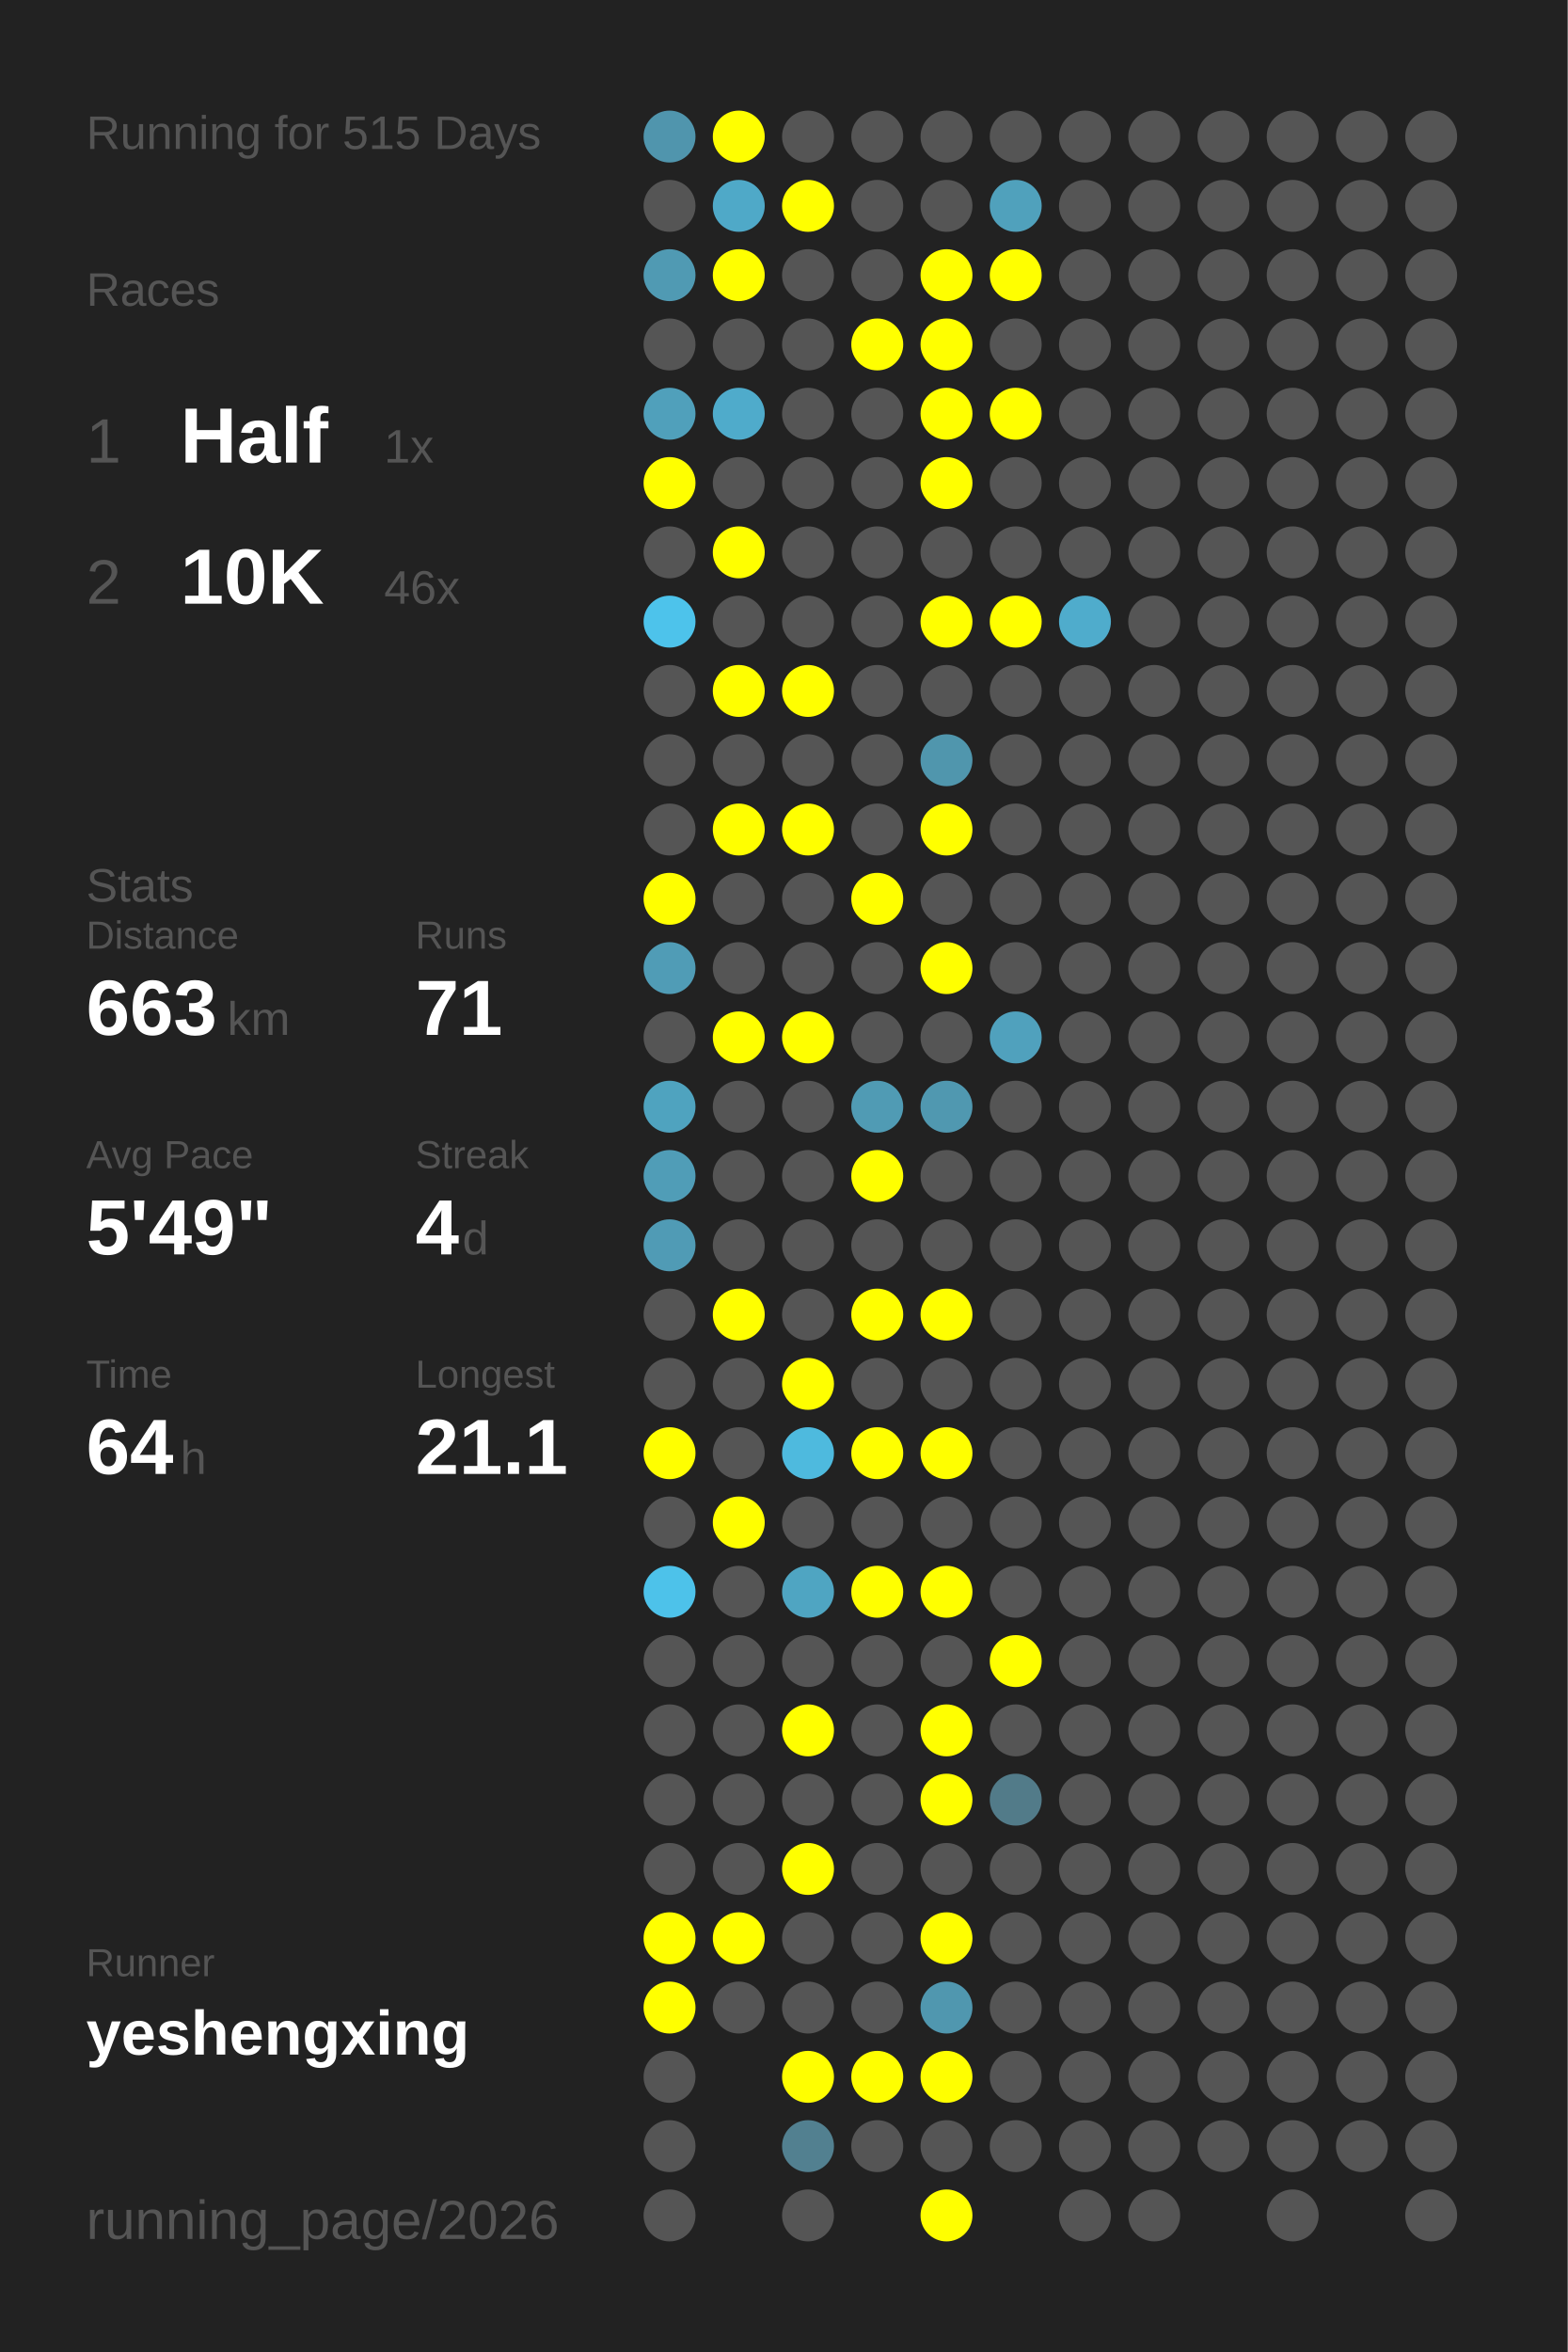
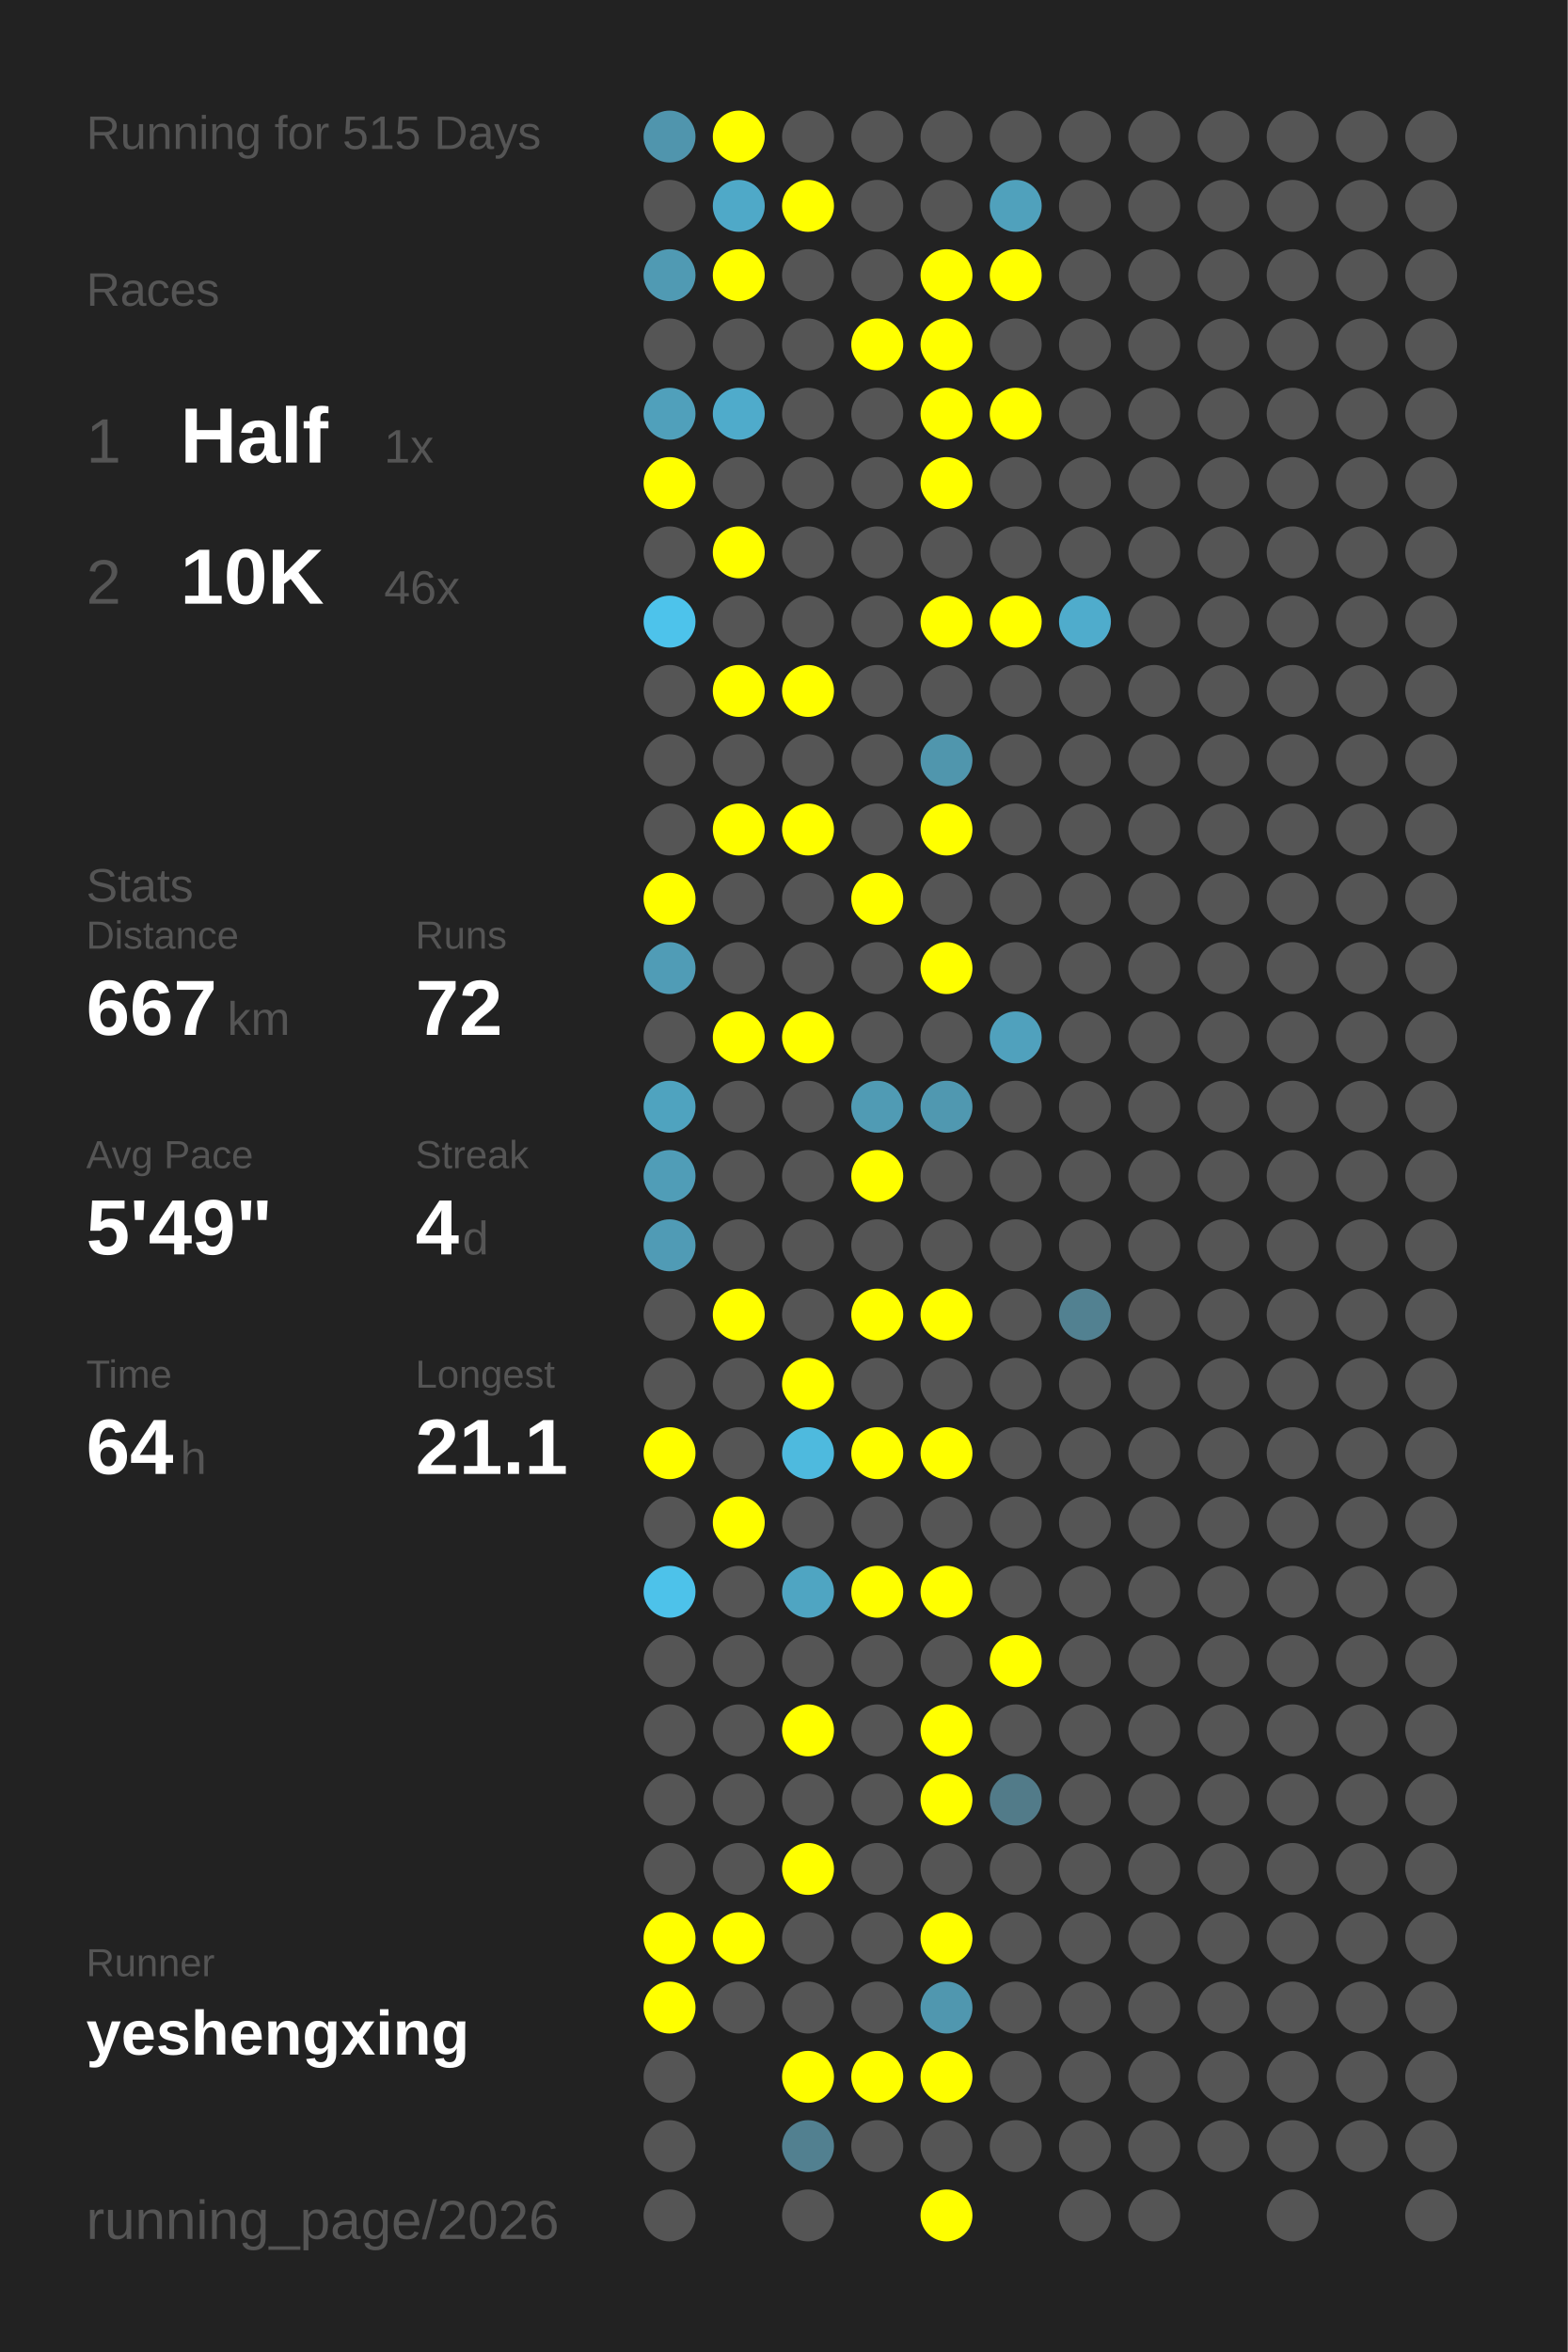
<svg xmlns="http://www.w3.org/2000/svg" baseProfile="full" height="300mm" version="1.1" viewBox="0,0,200,300" width="200mm">
  <defs />
  <rect fill="#222222" height="300" width="200" x="0" y="0" />
  <text fill="#555555" style="font-size:6px; font-family:Arial;" x="11" y="19">Running for 515 Days</text>
  <text fill="#555555" style="font-size:6px; font-family:Arial;" x="11" y="39">Races</text>
  <text fill="#555555" style="font-size:8px; font-family:Arial;" x="11" y="59">1</text>
  <text fill="#FFFFFF" style="font-size:10px; font-family:Arial; font-weight:bold;" x="23" y="59">Half</text>
  <text fill="#555555" style="font-size:6px; font-family:Arial;" x="49" y="59">1x</text>
  <text fill="#555555" style="font-size:8px; font-family:Arial;" x="11" y="77">2</text>
  <text fill="#FFFFFF" style="font-size:10px; font-family:Arial; font-weight:bold;" x="23" y="77">10K</text>
  <text fill="#555555" style="font-size:6px; font-family:Arial;" x="49" y="77">46x</text>
  <text fill="#555555" style="font-size:6px; font-family:Arial;" x="11" y="115">Stats</text>
  <text fill="#555555" style="font-size:5px; font-family:Arial;" x="11" y="121">Distance</text>
-   <text fill="#FFFFFF" style="font-size:10px; font-family:Arial; font-weight:bold;" x="11" y="132">663</text>
+   <text fill="#FFFFFF" style="font-size:10px; font-family:Arial; font-weight:bold;" x="11" y="132">667</text>
  <text fill="#555555" style="font-size:6px; font-family:Arial;" x="29" y="132">km</text>
  <text fill="#555555" style="font-size:5px; font-family:Arial;" x="53" y="121">Runs</text>
-   <text fill="#FFFFFF" style="font-size:10px; font-family:Arial; font-weight:bold;" x="53" y="132">71</text>
+   <text fill="#FFFFFF" style="font-size:10px; font-family:Arial; font-weight:bold;" x="53" y="132">72</text>
  <text fill="#555555" style="font-size:5px; font-family:Arial;" x="11" y="149">Avg Pace</text>
  <text fill="#FFFFFF" style="font-size:10px; font-family:Arial; font-weight:bold;" x="11" y="160">5'49"</text>
  <text fill="#555555" style="font-size:5px; font-family:Arial;" x="53" y="149">Streak</text>
  <text fill="#FFFFFF" style="font-size:10px; font-family:Arial; font-weight:bold;" x="53" y="160">4</text>
  <text fill="#555555" style="font-size:6px; font-family:Arial;" x="59" y="160">d</text>
  <text fill="#555555" style="font-size:5px; font-family:Arial;" x="11" y="177">Time</text>
  <text fill="#FFFFFF" style="font-size:10px; font-family:Arial; font-weight:bold;" x="11" y="188">64</text>
  <text fill="#555555" style="font-size:6px; font-family:Arial;" x="23" y="188">h</text>
  <text fill="#555555" style="font-size:5px; font-family:Arial;" x="53" y="177">Longest</text>
  <text fill="#FFFFFF" style="font-size:10px; font-family:Arial; font-weight:bold;" x="53" y="188">21.1</text>
  <text fill="#555555" style="font-size:5px; font-family:Arial;" x="11" y="252.065">Runner</text>
  <text fill="#FFFFFF" style="font-size:8px; font-family:Arial; font-weight:bold;" x="11" y="262.065">yeshengxing</text>
  <text fill="#555555" style="font-size:7px; font-family:Arial;" x="11" y="285.581">running_page/2026</text>
  <circle cx="85.417" cy="17.419" fill="#5095ad" r="3.312" />
  <circle cx="85.417" cy="26.258" fill="#555555" r="3.312" />
  <circle cx="85.417" cy="35.097" fill="#509ab3" r="3.312" />
  <circle cx="85.417" cy="43.935" fill="#555555" r="3.312" />
  <circle cx="85.417" cy="52.774" fill="#50a0bb" r="3.312" />
  <circle cx="85.417" cy="61.613" fill="#FFFF00" r="3.312" />
  <circle cx="85.417" cy="70.452" fill="#555555" r="3.312" />
  <circle cx="85.417" cy="79.29" fill="#4dc3eb" r="3.312" />
  <circle cx="85.417" cy="88.129" fill="#555555" r="3.312" />
  <circle cx="85.417" cy="96.968" fill="#555555" r="3.312" />
  <circle cx="85.417" cy="105.806" fill="#555555" r="3.312" />
  <circle cx="85.417" cy="114.645" fill="#FFFF00" r="3.312" />
  <circle cx="85.417" cy="123.484" fill="#509cb6" r="3.312" />
  <circle cx="85.417" cy="132.323" fill="#555555" r="3.312" />
  <circle cx="85.417" cy="141.161" fill="#4fa3bf" r="3.312" />
  <circle cx="85.417" cy="150" fill="#509db7" r="3.312" />
  <circle cx="85.417" cy="158.839" fill="#509bb5" r="3.312" />
  <circle cx="85.417" cy="167.677" fill="#555555" r="3.312" />
  <circle cx="85.417" cy="176.516" fill="#555555" r="3.312" />
  <circle cx="85.417" cy="185.355" fill="#FFFF00" r="3.312" />
  <circle cx="85.417" cy="194.194" fill="#555555" r="3.312" />
  <circle cx="85.417" cy="203.032" fill="#4dc2ea" r="3.312" />
  <circle cx="85.417" cy="211.871" fill="#555555" r="3.312" />
  <circle cx="85.417" cy="220.71" fill="#555555" r="3.312" />
  <circle cx="85.417" cy="229.548" fill="#555555" r="3.312" />
  <circle cx="85.417" cy="238.387" fill="#555555" r="3.312" />
  <circle cx="85.417" cy="247.226" fill="#FFFF00" r="3.312" />
  <circle cx="85.417" cy="256.065" fill="#FFFF00" r="3.312" />
  <circle cx="85.417" cy="264.903" fill="#555555" r="3.312" />
  <circle cx="85.417" cy="273.742" fill="#555555" r="3.312" />
  <circle cx="85.417" cy="282.581" fill="#555555" r="3.312" />
  <circle cx="94.25" cy="17.419" fill="#FFFF00" r="3.312" />
  <circle cx="94.25" cy="26.258" fill="#4fa9c8" r="3.312" />
  <circle cx="94.25" cy="35.097" fill="#FFFF00" r="3.312" />
  <circle cx="94.25" cy="43.935" fill="#555555" r="3.312" />
  <circle cx="94.25" cy="52.774" fill="#4fabcb" r="3.312" />
  <circle cx="94.25" cy="61.613" fill="#555555" r="3.312" />
  <circle cx="94.25" cy="70.452" fill="#FFFF00" r="3.312" />
  <circle cx="94.25" cy="79.29" fill="#555555" r="3.312" />
  <circle cx="94.25" cy="88.129" fill="#FFFF00" r="3.312" />
  <circle cx="94.25" cy="96.968" fill="#555555" r="3.312" />
  <circle cx="94.25" cy="105.806" fill="#FFFF00" r="3.312" />
  <circle cx="94.25" cy="114.645" fill="#555555" r="3.312" />
  <circle cx="94.25" cy="123.484" fill="#555555" r="3.312" />
  <circle cx="94.25" cy="132.323" fill="#FFFF00" r="3.312" />
  <circle cx="94.25" cy="141.161" fill="#555555" r="3.312" />
  <circle cx="94.25" cy="150" fill="#555555" r="3.312" />
  <circle cx="94.25" cy="158.839" fill="#555555" r="3.312" />
  <circle cx="94.25" cy="167.677" fill="#FFFF00" r="3.312" />
  <circle cx="94.25" cy="176.516" fill="#555555" r="3.312" />
  <circle cx="94.25" cy="185.355" fill="#555555" r="3.312" />
  <circle cx="94.25" cy="194.194" fill="#FFFF00" r="3.312" />
  <circle cx="94.25" cy="203.032" fill="#555555" r="3.312" />
  <circle cx="94.25" cy="211.871" fill="#555555" r="3.312" />
  <circle cx="94.25" cy="220.71" fill="#555555" r="3.312" />
  <circle cx="94.25" cy="229.548" fill="#555555" r="3.312" />
  <circle cx="94.25" cy="238.387" fill="#555555" r="3.312" />
  <circle cx="94.25" cy="247.226" fill="#FFFF00" r="3.312" />
  <circle cx="94.25" cy="256.065" fill="#555555" r="3.312" />
  <circle cx="103.083" cy="17.419" fill="#555555" r="3.312" />
  <circle cx="103.083" cy="26.258" fill="#FFFF00" r="3.312" />
  <circle cx="103.083" cy="35.097" fill="#555555" r="3.312" />
  <circle cx="103.083" cy="43.935" fill="#555555" r="3.312" />
  <circle cx="103.083" cy="52.774" fill="#555555" r="3.312" />
  <circle cx="103.083" cy="61.613" fill="#555555" r="3.312" />
  <circle cx="103.083" cy="70.452" fill="#555555" r="3.312" />
  <circle cx="103.083" cy="79.29" fill="#555555" r="3.312" />
  <circle cx="103.083" cy="88.129" fill="#FFFF00" r="3.312" />
  <circle cx="103.083" cy="96.968" fill="#555555" r="3.312" />
  <circle cx="103.083" cy="105.806" fill="#FFFF00" r="3.312" />
  <circle cx="103.083" cy="114.645" fill="#555555" r="3.312" />
  <circle cx="103.083" cy="123.484" fill="#555555" r="3.312" />
  <circle cx="103.083" cy="132.323" fill="#FFFF00" r="3.312" />
  <circle cx="103.083" cy="141.161" fill="#555555" r="3.312" />
  <circle cx="103.083" cy="150" fill="#555555" r="3.312" />
  <circle cx="103.083" cy="158.839" fill="#555555" r="3.312" />
  <circle cx="103.083" cy="167.677" fill="#555555" r="3.312" />
  <circle cx="103.083" cy="176.516" fill="#FFFF00" r="3.312" />
  <circle cx="103.083" cy="185.355" fill="#4ebade" r="3.312" />
  <circle cx="103.083" cy="194.194" fill="#555555" r="3.312" />
  <circle cx="103.083" cy="203.032" fill="#4fa5c2" r="3.312" />
  <circle cx="103.083" cy="211.871" fill="#555555" r="3.312" />
  <circle cx="103.083" cy="220.71" fill="#FFFF00" r="3.312" />
  <circle cx="103.083" cy="229.548" fill="#555555" r="3.312" />
  <circle cx="103.083" cy="238.387" fill="#FFFF00" r="3.312" />
  <circle cx="103.083" cy="247.226" fill="#555555" r="3.312" />
  <circle cx="103.083" cy="256.065" fill="#555555" r="3.312" />
  <circle cx="103.083" cy="264.903" fill="#FFFF00" r="3.312" />
  <circle cx="103.083" cy="273.742" fill="#528090" r="3.312" />
  <circle cx="103.083" cy="282.581" fill="#555555" r="3.312" />
  <circle cx="111.917" cy="17.419" fill="#555555" r="3.312" />
  <circle cx="111.917" cy="26.258" fill="#555555" r="3.312" />
  <circle cx="111.917" cy="35.097" fill="#555555" r="3.312" />
  <circle cx="111.917" cy="43.935" fill="#FFFF00" r="3.312" />
  <circle cx="111.917" cy="52.774" fill="#555555" r="3.312" />
  <circle cx="111.917" cy="61.613" fill="#555555" r="3.312" />
  <circle cx="111.917" cy="70.452" fill="#555555" r="3.312" />
  <circle cx="111.917" cy="79.29" fill="#555555" r="3.312" />
  <circle cx="111.917" cy="88.129" fill="#555555" r="3.312" />
  <circle cx="111.917" cy="96.968" fill="#555555" r="3.312" />
  <circle cx="111.917" cy="105.806" fill="#555555" r="3.312" />
  <circle cx="111.917" cy="114.645" fill="#FFFF00" r="3.312" />
  <circle cx="111.917" cy="123.484" fill="#555555" r="3.312" />
  <circle cx="111.917" cy="132.323" fill="#555555" r="3.312" />
  <circle cx="111.917" cy="141.161" fill="#509bb4" r="3.312" />
  <circle cx="111.917" cy="150" fill="#FFFF00" r="3.312" />
  <circle cx="111.917" cy="158.839" fill="#555555" r="3.312" />
  <circle cx="111.917" cy="167.677" fill="#FFFF00" r="3.312" />
  <circle cx="111.917" cy="176.516" fill="#555555" r="3.312" />
  <circle cx="111.917" cy="185.355" fill="#FFFF00" r="3.312" />
  <circle cx="111.917" cy="194.194" fill="#555555" r="3.312" />
  <circle cx="111.917" cy="203.032" fill="#FFFF00" r="3.312" />
  <circle cx="111.917" cy="211.871" fill="#555555" r="3.312" />
  <circle cx="111.917" cy="220.71" fill="#555555" r="3.312" />
  <circle cx="111.917" cy="229.548" fill="#555555" r="3.312" />
  <circle cx="111.917" cy="238.387" fill="#555555" r="3.312" />
  <circle cx="111.917" cy="247.226" fill="#555555" r="3.312" />
  <circle cx="111.917" cy="256.065" fill="#555555" r="3.312" />
  <circle cx="111.917" cy="264.903" fill="#FFFF00" r="3.312" />
  <circle cx="111.917" cy="273.742" fill="#555555" r="3.312" />
  <circle cx="120.75" cy="17.419" fill="#555555" r="3.312" />
  <circle cx="120.75" cy="26.258" fill="#555555" r="3.312" />
  <circle cx="120.75" cy="35.097" fill="#FFFF00" r="3.312" />
  <circle cx="120.75" cy="43.935" fill="#FFFF00" r="3.312" />
  <circle cx="120.75" cy="52.774" fill="#FFFF00" r="3.312" />
  <circle cx="120.75" cy="61.613" fill="#FFFF00" r="3.312" />
  <circle cx="120.75" cy="70.452" fill="#555555" r="3.312" />
  <circle cx="120.75" cy="79.29" fill="#FFFF00" r="3.312" />
  <circle cx="120.75" cy="88.129" fill="#555555" r="3.312" />
  <circle cx="120.75" cy="96.968" fill="#5096ad" r="3.312" />
  <circle cx="120.75" cy="105.806" fill="#FFFF00" r="3.312" />
  <circle cx="120.75" cy="114.645" fill="#555555" r="3.312" />
  <circle cx="120.75" cy="123.484" fill="#FFFF00" r="3.312" />
  <circle cx="120.75" cy="132.323" fill="#555555" r="3.312" />
  <circle cx="120.75" cy="141.161" fill="#5098b0" r="3.312" />
  <circle cx="120.75" cy="150" fill="#555555" r="3.312" />
  <circle cx="120.75" cy="158.839" fill="#555555" r="3.312" />
  <circle cx="120.75" cy="167.677" fill="#FFFF00" r="3.312" />
  <circle cx="120.75" cy="176.516" fill="#555555" r="3.312" />
  <circle cx="120.75" cy="185.355" fill="#FFFF00" r="3.312" />
  <circle cx="120.75" cy="194.194" fill="#555555" r="3.312" />
  <circle cx="120.75" cy="203.032" fill="#FFFF00" r="3.312" />
  <circle cx="120.75" cy="211.871" fill="#555555" r="3.312" />
  <circle cx="120.75" cy="220.71" fill="#FFFF00" r="3.312" />
  <circle cx="120.75" cy="229.548" fill="#FFFF00" r="3.312" />
  <circle cx="120.75" cy="238.387" fill="#555555" r="3.312" />
  <circle cx="120.75" cy="247.226" fill="#FFFF00" r="3.312" />
  <circle cx="120.75" cy="256.065" fill="#5097af" r="3.312" />
  <circle cx="120.75" cy="264.903" fill="#FFFF00" r="3.312" />
  <circle cx="120.75" cy="273.742" fill="#555555" r="3.312" />
  <circle cx="120.75" cy="282.581" fill="#FFFF00" r="3.312" />
  <circle cx="129.583" cy="17.419" fill="#555555" r="3.312" />
  <circle cx="129.583" cy="26.258" fill="#50a1bc" r="3.312" />
  <circle cx="129.583" cy="35.097" fill="#FFFF00" r="3.312" />
  <circle cx="129.583" cy="43.935" fill="#555555" r="3.312" />
  <circle cx="129.583" cy="52.774" fill="#FFFF00" r="3.312" />
  <circle cx="129.583" cy="61.613" fill="#555555" r="3.312" />
  <circle cx="129.583" cy="70.452" fill="#555555" r="3.312" />
  <circle cx="129.583" cy="79.29" fill="#FFFF00" r="3.312" />
  <circle cx="129.583" cy="88.129" fill="#555555" r="3.312" />
  <circle cx="129.583" cy="96.968" fill="#555555" r="3.312" />
  <circle cx="129.583" cy="105.806" fill="#555555" r="3.312" />
  <circle cx="129.583" cy="114.645" fill="#555555" r="3.312" />
  <circle cx="129.583" cy="123.484" fill="#555555" r="3.312" />
  <circle cx="129.583" cy="132.323" fill="#50a1bd" r="3.312" />
  <circle cx="129.583" cy="141.161" fill="#555555" r="3.312" />
  <circle cx="129.583" cy="150" fill="#555555" r="3.312" />
  <circle cx="129.583" cy="158.839" fill="#555555" r="3.312" />
  <circle cx="129.583" cy="167.677" fill="#555555" r="3.312" />
  <circle cx="129.583" cy="176.516" fill="#555555" r="3.312" />
  <circle cx="129.583" cy="185.355" fill="#555555" r="3.312" />
  <circle cx="129.583" cy="194.194" fill="#555555" r="3.312" />
  <circle cx="129.583" cy="203.032" fill="#555555" r="3.312" />
  <circle cx="129.583" cy="211.871" fill="#FFFF00" r="3.312" />
  <circle cx="129.583" cy="220.71" fill="#555555" r="3.312" />
  <circle cx="129.583" cy="229.548" fill="#527b89" r="3.312" />
  <circle cx="129.583" cy="238.387" fill="#555555" r="3.312" />
  <circle cx="129.583" cy="247.226" fill="#555555" r="3.312" />
  <circle cx="129.583" cy="256.065" fill="#555555" r="3.312" />
  <circle cx="129.583" cy="264.903" fill="#555555" r="3.312" />
  <circle cx="129.583" cy="273.742" fill="#555555" r="3.312" />
  <circle cx="138.417" cy="17.419" fill="#555555" r="3.312" />
  <circle cx="138.417" cy="26.258" fill="#555555" r="3.312" />
  <circle cx="138.417" cy="35.097" fill="#555555" r="3.312" />
  <circle cx="138.417" cy="43.935" fill="#555555" r="3.312" />
  <circle cx="138.417" cy="52.774" fill="#555555" r="3.312" />
  <circle cx="138.417" cy="61.613" fill="#555555" r="3.312" />
  <circle cx="138.417" cy="70.452" fill="#555555" r="3.312" />
  <circle cx="138.417" cy="79.29" fill="#4faccc" r="3.312" />
  <circle cx="138.417" cy="88.129" fill="#555555" r="3.312" />
  <circle cx="138.417" cy="96.968" fill="#555555" r="3.312" />
  <circle cx="138.417" cy="105.806" fill="#555555" r="3.312" />
  <circle cx="138.417" cy="114.645" fill="#555555" r="3.312" />
  <circle cx="138.417" cy="123.484" fill="#555555" r="3.312" />
  <circle cx="138.417" cy="132.323" fill="#555555" r="3.312" />
  <circle cx="138.417" cy="141.161" fill="#555555" r="3.312" />
  <circle cx="138.417" cy="150" fill="#555555" r="3.312" />
  <circle cx="138.417" cy="158.839" fill="#555555" r="3.312" />
-   <circle cx="138.417" cy="167.677" fill="#555555" r="3.312" />
+   <circle cx="138.417" cy="167.677" fill="#528191" r="3.312" />
  <circle cx="138.417" cy="176.516" fill="#555555" r="3.312" />
  <circle cx="138.417" cy="185.355" fill="#555555" r="3.312" />
  <circle cx="138.417" cy="194.194" fill="#555555" r="3.312" />
  <circle cx="138.417" cy="203.032" fill="#555555" r="3.312" />
  <circle cx="138.417" cy="211.871" fill="#555555" r="3.312" />
  <circle cx="138.417" cy="220.71" fill="#555555" r="3.312" />
  <circle cx="138.417" cy="229.548" fill="#555555" r="3.312" />
  <circle cx="138.417" cy="238.387" fill="#555555" r="3.312" />
  <circle cx="138.417" cy="247.226" fill="#555555" r="3.312" />
  <circle cx="138.417" cy="256.065" fill="#555555" r="3.312" />
  <circle cx="138.417" cy="264.903" fill="#555555" r="3.312" />
  <circle cx="138.417" cy="273.742" fill="#555555" r="3.312" />
  <circle cx="138.417" cy="282.581" fill="#555555" r="3.312" />
  <circle cx="147.25" cy="17.419" fill="#555555" r="3.312" />
  <circle cx="147.25" cy="26.258" fill="#555555" r="3.312" />
  <circle cx="147.25" cy="35.097" fill="#555555" r="3.312" />
  <circle cx="147.25" cy="43.935" fill="#555555" r="3.312" />
  <circle cx="147.25" cy="52.774" fill="#555555" r="3.312" />
  <circle cx="147.25" cy="61.613" fill="#555555" r="3.312" />
  <circle cx="147.25" cy="70.452" fill="#555555" r="3.312" />
  <circle cx="147.25" cy="79.29" fill="#555555" r="3.312" />
  <circle cx="147.25" cy="88.129" fill="#555555" r="3.312" />
  <circle cx="147.25" cy="96.968" fill="#555555" r="3.312" />
  <circle cx="147.25" cy="105.806" fill="#555555" r="3.312" />
  <circle cx="147.25" cy="114.645" fill="#555555" r="3.312" />
  <circle cx="147.25" cy="123.484" fill="#555555" r="3.312" />
  <circle cx="147.25" cy="132.323" fill="#555555" r="3.312" />
  <circle cx="147.25" cy="141.161" fill="#555555" r="3.312" />
  <circle cx="147.25" cy="150" fill="#555555" r="3.312" />
  <circle cx="147.25" cy="158.839" fill="#555555" r="3.312" />
  <circle cx="147.25" cy="167.677" fill="#555555" r="3.312" />
  <circle cx="147.25" cy="176.516" fill="#555555" r="3.312" />
  <circle cx="147.25" cy="185.355" fill="#555555" r="3.312" />
  <circle cx="147.25" cy="194.194" fill="#555555" r="3.312" />
  <circle cx="147.25" cy="203.032" fill="#555555" r="3.312" />
  <circle cx="147.25" cy="211.871" fill="#555555" r="3.312" />
  <circle cx="147.25" cy="220.71" fill="#555555" r="3.312" />
  <circle cx="147.25" cy="229.548" fill="#555555" r="3.312" />
  <circle cx="147.25" cy="238.387" fill="#555555" r="3.312" />
  <circle cx="147.25" cy="247.226" fill="#555555" r="3.312" />
  <circle cx="147.25" cy="256.065" fill="#555555" r="3.312" />
  <circle cx="147.25" cy="264.903" fill="#555555" r="3.312" />
  <circle cx="147.25" cy="273.742" fill="#555555" r="3.312" />
  <circle cx="147.25" cy="282.581" fill="#555555" r="3.312" />
  <circle cx="156.083" cy="17.419" fill="#555555" r="3.312" />
  <circle cx="156.083" cy="26.258" fill="#555555" r="3.312" />
  <circle cx="156.083" cy="35.097" fill="#555555" r="3.312" />
  <circle cx="156.083" cy="43.935" fill="#555555" r="3.312" />
  <circle cx="156.083" cy="52.774" fill="#555555" r="3.312" />
  <circle cx="156.083" cy="61.613" fill="#555555" r="3.312" />
  <circle cx="156.083" cy="70.452" fill="#555555" r="3.312" />
  <circle cx="156.083" cy="79.29" fill="#555555" r="3.312" />
  <circle cx="156.083" cy="88.129" fill="#555555" r="3.312" />
  <circle cx="156.083" cy="96.968" fill="#555555" r="3.312" />
  <circle cx="156.083" cy="105.806" fill="#555555" r="3.312" />
  <circle cx="156.083" cy="114.645" fill="#555555" r="3.312" />
  <circle cx="156.083" cy="123.484" fill="#555555" r="3.312" />
  <circle cx="156.083" cy="132.323" fill="#555555" r="3.312" />
  <circle cx="156.083" cy="141.161" fill="#555555" r="3.312" />
  <circle cx="156.083" cy="150" fill="#555555" r="3.312" />
  <circle cx="156.083" cy="158.839" fill="#555555" r="3.312" />
  <circle cx="156.083" cy="167.677" fill="#555555" r="3.312" />
  <circle cx="156.083" cy="176.516" fill="#555555" r="3.312" />
  <circle cx="156.083" cy="185.355" fill="#555555" r="3.312" />
  <circle cx="156.083" cy="194.194" fill="#555555" r="3.312" />
  <circle cx="156.083" cy="203.032" fill="#555555" r="3.312" />
  <circle cx="156.083" cy="211.871" fill="#555555" r="3.312" />
  <circle cx="156.083" cy="220.71" fill="#555555" r="3.312" />
  <circle cx="156.083" cy="229.548" fill="#555555" r="3.312" />
  <circle cx="156.083" cy="238.387" fill="#555555" r="3.312" />
  <circle cx="156.083" cy="247.226" fill="#555555" r="3.312" />
  <circle cx="156.083" cy="256.065" fill="#555555" r="3.312" />
  <circle cx="156.083" cy="264.903" fill="#555555" r="3.312" />
  <circle cx="156.083" cy="273.742" fill="#555555" r="3.312" />
  <circle cx="164.917" cy="17.419" fill="#555555" r="3.312" />
  <circle cx="164.917" cy="26.258" fill="#555555" r="3.312" />
  <circle cx="164.917" cy="35.097" fill="#555555" r="3.312" />
  <circle cx="164.917" cy="43.935" fill="#555555" r="3.312" />
  <circle cx="164.917" cy="52.774" fill="#555555" r="3.312" />
  <circle cx="164.917" cy="61.613" fill="#555555" r="3.312" />
  <circle cx="164.917" cy="70.452" fill="#555555" r="3.312" />
  <circle cx="164.917" cy="79.29" fill="#555555" r="3.312" />
  <circle cx="164.917" cy="88.129" fill="#555555" r="3.312" />
  <circle cx="164.917" cy="96.968" fill="#555555" r="3.312" />
  <circle cx="164.917" cy="105.806" fill="#555555" r="3.312" />
  <circle cx="164.917" cy="114.645" fill="#555555" r="3.312" />
  <circle cx="164.917" cy="123.484" fill="#555555" r="3.312" />
  <circle cx="164.917" cy="132.323" fill="#555555" r="3.312" />
  <circle cx="164.917" cy="141.161" fill="#555555" r="3.312" />
  <circle cx="164.917" cy="150" fill="#555555" r="3.312" />
  <circle cx="164.917" cy="158.839" fill="#555555" r="3.312" />
  <circle cx="164.917" cy="167.677" fill="#555555" r="3.312" />
  <circle cx="164.917" cy="176.516" fill="#555555" r="3.312" />
  <circle cx="164.917" cy="185.355" fill="#555555" r="3.312" />
  <circle cx="164.917" cy="194.194" fill="#555555" r="3.312" />
  <circle cx="164.917" cy="203.032" fill="#555555" r="3.312" />
  <circle cx="164.917" cy="211.871" fill="#555555" r="3.312" />
  <circle cx="164.917" cy="220.71" fill="#555555" r="3.312" />
  <circle cx="164.917" cy="229.548" fill="#555555" r="3.312" />
  <circle cx="164.917" cy="238.387" fill="#555555" r="3.312" />
  <circle cx="164.917" cy="247.226" fill="#555555" r="3.312" />
  <circle cx="164.917" cy="256.065" fill="#555555" r="3.312" />
  <circle cx="164.917" cy="264.903" fill="#555555" r="3.312" />
  <circle cx="164.917" cy="273.742" fill="#555555" r="3.312" />
  <circle cx="164.917" cy="282.581" fill="#555555" r="3.312" />
  <circle cx="173.75" cy="17.419" fill="#555555" r="3.312" />
  <circle cx="173.75" cy="26.258" fill="#555555" r="3.312" />
  <circle cx="173.75" cy="35.097" fill="#555555" r="3.312" />
  <circle cx="173.75" cy="43.935" fill="#555555" r="3.312" />
  <circle cx="173.75" cy="52.774" fill="#555555" r="3.312" />
  <circle cx="173.75" cy="61.613" fill="#555555" r="3.312" />
  <circle cx="173.75" cy="70.452" fill="#555555" r="3.312" />
  <circle cx="173.75" cy="79.29" fill="#555555" r="3.312" />
  <circle cx="173.75" cy="88.129" fill="#555555" r="3.312" />
  <circle cx="173.75" cy="96.968" fill="#555555" r="3.312" />
  <circle cx="173.75" cy="105.806" fill="#555555" r="3.312" />
  <circle cx="173.75" cy="114.645" fill="#555555" r="3.312" />
  <circle cx="173.75" cy="123.484" fill="#555555" r="3.312" />
  <circle cx="173.75" cy="132.323" fill="#555555" r="3.312" />
  <circle cx="173.75" cy="141.161" fill="#555555" r="3.312" />
  <circle cx="173.75" cy="150" fill="#555555" r="3.312" />
  <circle cx="173.75" cy="158.839" fill="#555555" r="3.312" />
  <circle cx="173.75" cy="167.677" fill="#555555" r="3.312" />
  <circle cx="173.75" cy="176.516" fill="#555555" r="3.312" />
  <circle cx="173.75" cy="185.355" fill="#555555" r="3.312" />
  <circle cx="173.75" cy="194.194" fill="#555555" r="3.312" />
  <circle cx="173.75" cy="203.032" fill="#555555" r="3.312" />
  <circle cx="173.75" cy="211.871" fill="#555555" r="3.312" />
  <circle cx="173.75" cy="220.71" fill="#555555" r="3.312" />
  <circle cx="173.75" cy="229.548" fill="#555555" r="3.312" />
  <circle cx="173.75" cy="238.387" fill="#555555" r="3.312" />
  <circle cx="173.75" cy="247.226" fill="#555555" r="3.312" />
  <circle cx="173.75" cy="256.065" fill="#555555" r="3.312" />
  <circle cx="173.75" cy="264.903" fill="#555555" r="3.312" />
  <circle cx="173.75" cy="273.742" fill="#555555" r="3.312" />
  <circle cx="182.583" cy="17.419" fill="#555555" r="3.312" />
  <circle cx="182.583" cy="26.258" fill="#555555" r="3.312" />
  <circle cx="182.583" cy="35.097" fill="#555555" r="3.312" />
  <circle cx="182.583" cy="43.935" fill="#555555" r="3.312" />
  <circle cx="182.583" cy="52.774" fill="#555555" r="3.312" />
  <circle cx="182.583" cy="61.613" fill="#555555" r="3.312" />
  <circle cx="182.583" cy="70.452" fill="#555555" r="3.312" />
  <circle cx="182.583" cy="79.29" fill="#555555" r="3.312" />
  <circle cx="182.583" cy="88.129" fill="#555555" r="3.312" />
  <circle cx="182.583" cy="96.968" fill="#555555" r="3.312" />
  <circle cx="182.583" cy="105.806" fill="#555555" r="3.312" />
  <circle cx="182.583" cy="114.645" fill="#555555" r="3.312" />
  <circle cx="182.583" cy="123.484" fill="#555555" r="3.312" />
  <circle cx="182.583" cy="132.323" fill="#555555" r="3.312" />
  <circle cx="182.583" cy="141.161" fill="#555555" r="3.312" />
  <circle cx="182.583" cy="150" fill="#555555" r="3.312" />
  <circle cx="182.583" cy="158.839" fill="#555555" r="3.312" />
  <circle cx="182.583" cy="167.677" fill="#555555" r="3.312" />
  <circle cx="182.583" cy="176.516" fill="#555555" r="3.312" />
  <circle cx="182.583" cy="185.355" fill="#555555" r="3.312" />
  <circle cx="182.583" cy="194.194" fill="#555555" r="3.312" />
  <circle cx="182.583" cy="203.032" fill="#555555" r="3.312" />
  <circle cx="182.583" cy="211.871" fill="#555555" r="3.312" />
  <circle cx="182.583" cy="220.71" fill="#555555" r="3.312" />
  <circle cx="182.583" cy="229.548" fill="#555555" r="3.312" />
  <circle cx="182.583" cy="238.387" fill="#555555" r="3.312" />
  <circle cx="182.583" cy="247.226" fill="#555555" r="3.312" />
  <circle cx="182.583" cy="256.065" fill="#555555" r="3.312" />
  <circle cx="182.583" cy="264.903" fill="#555555" r="3.312" />
  <circle cx="182.583" cy="273.742" fill="#555555" r="3.312" />
  <circle cx="182.583" cy="282.581" fill="#555555" r="3.312" />
</svg>
